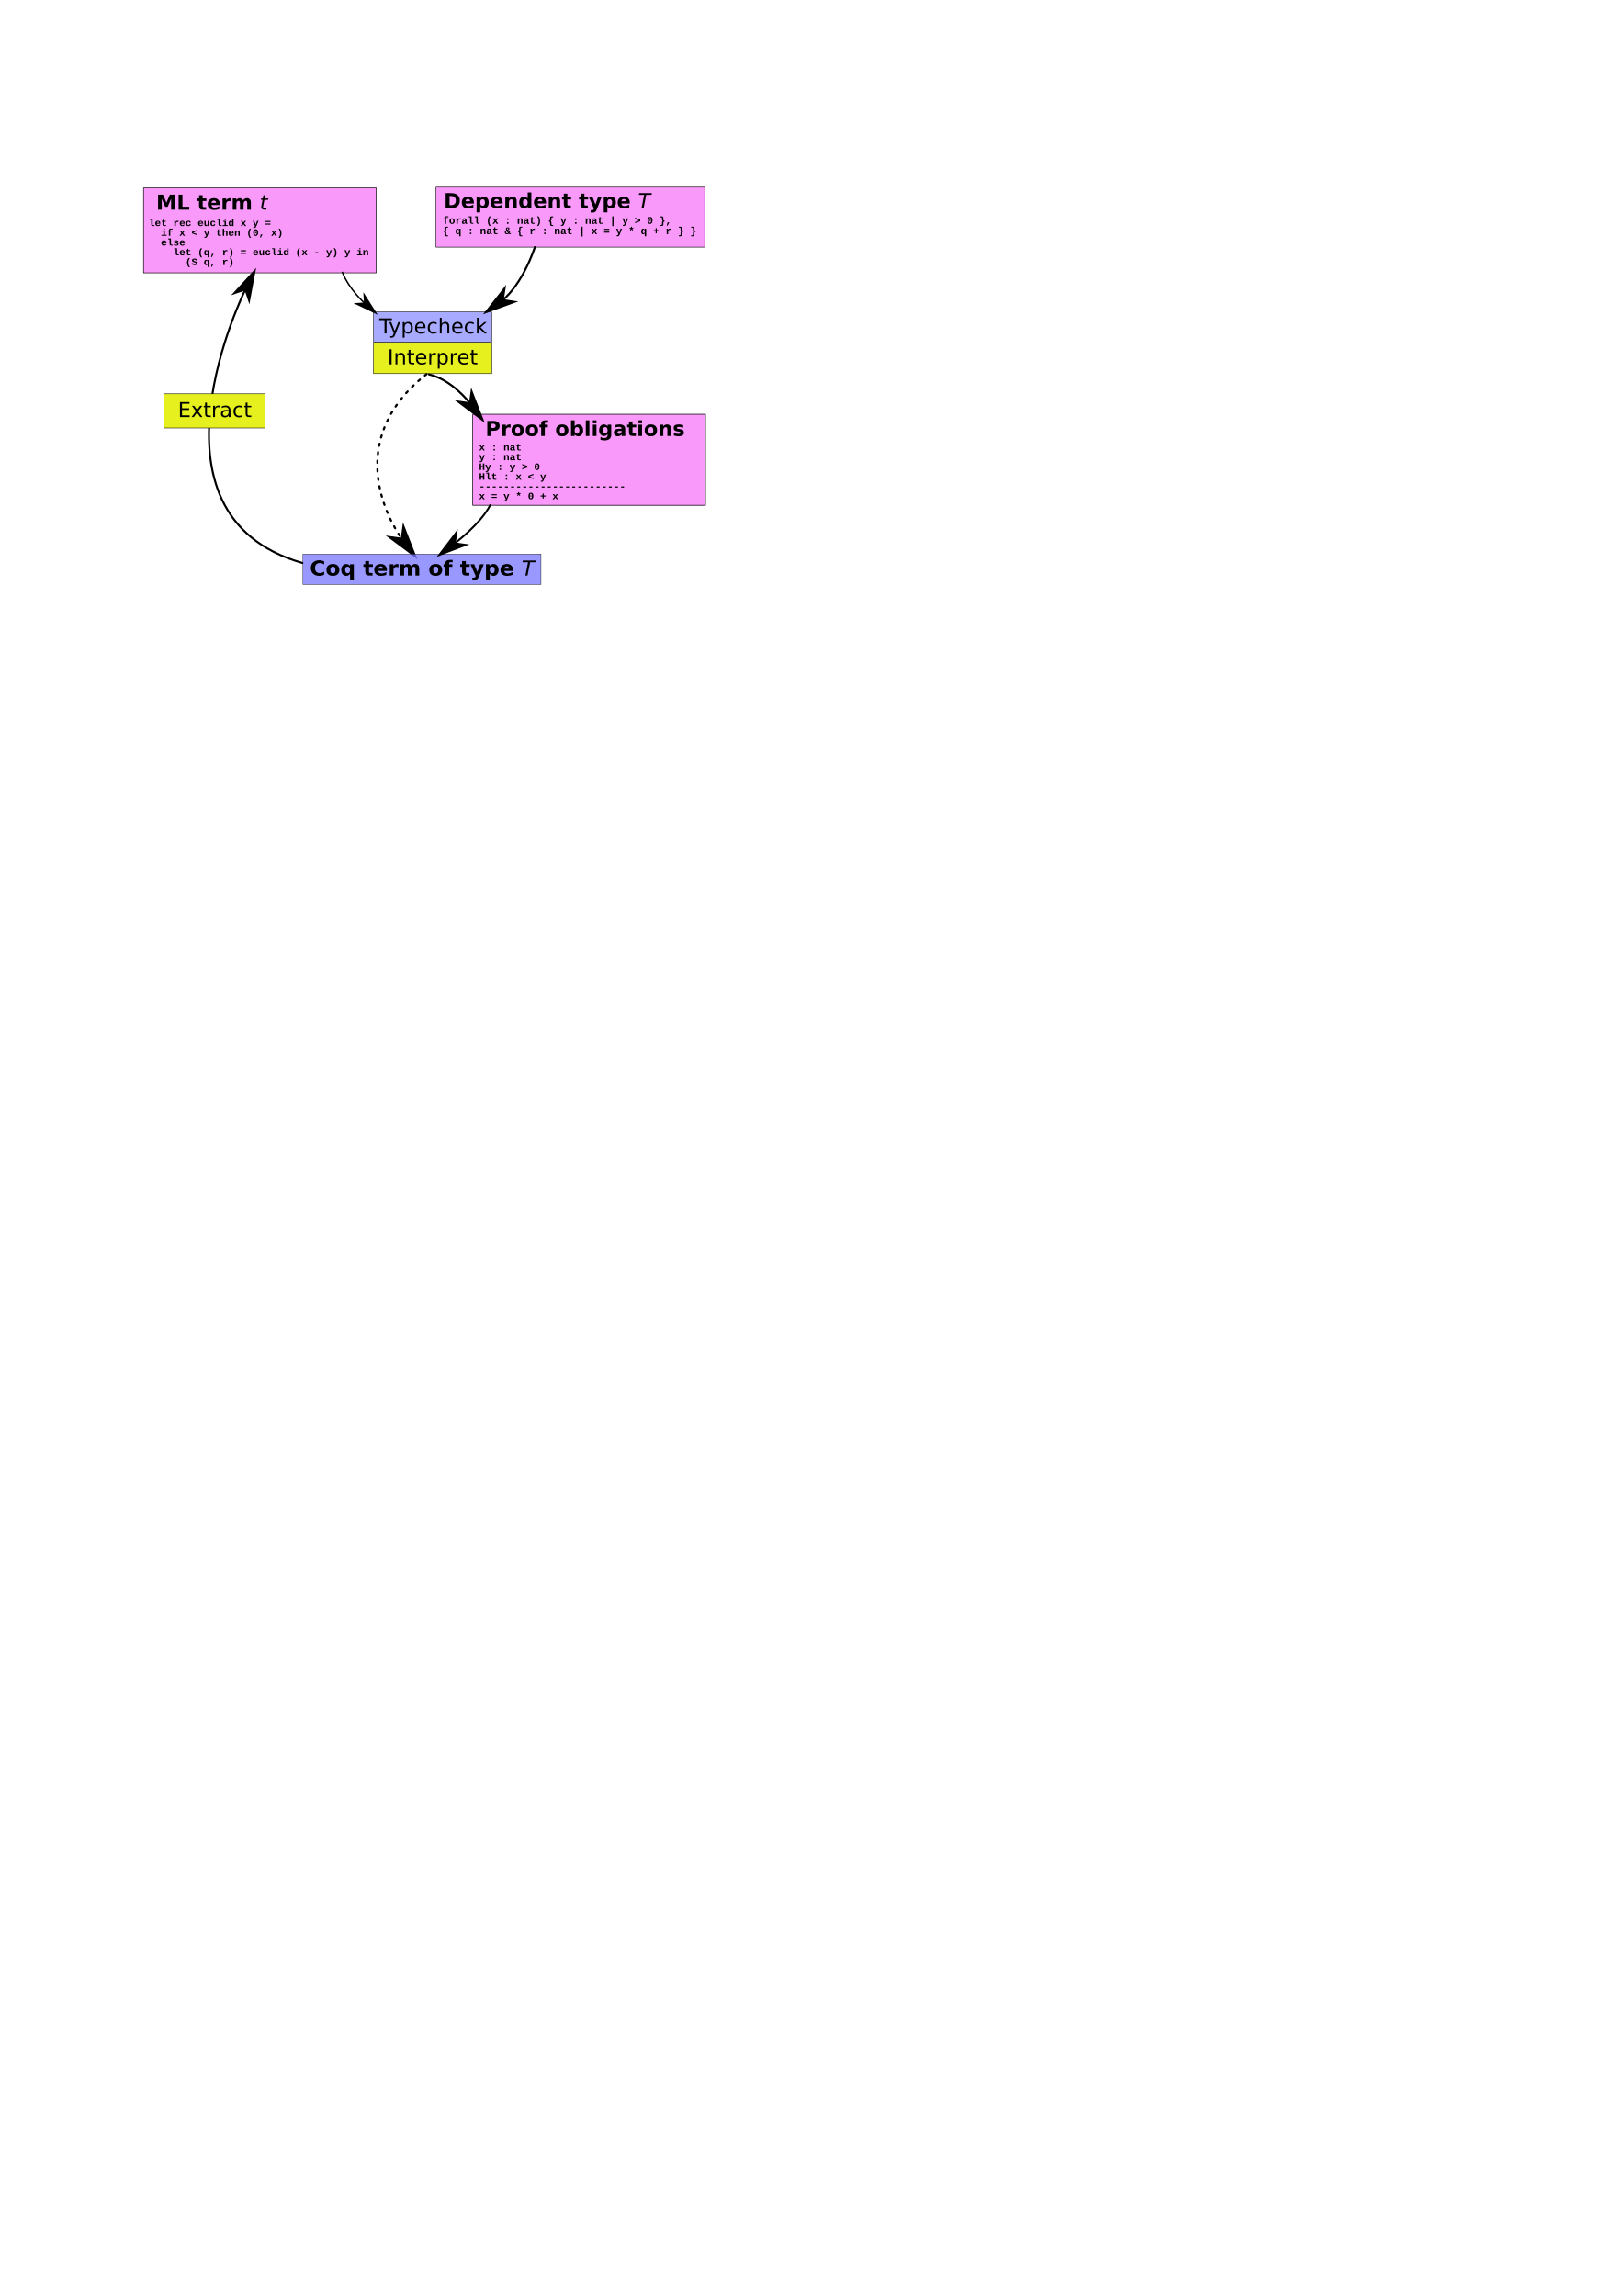
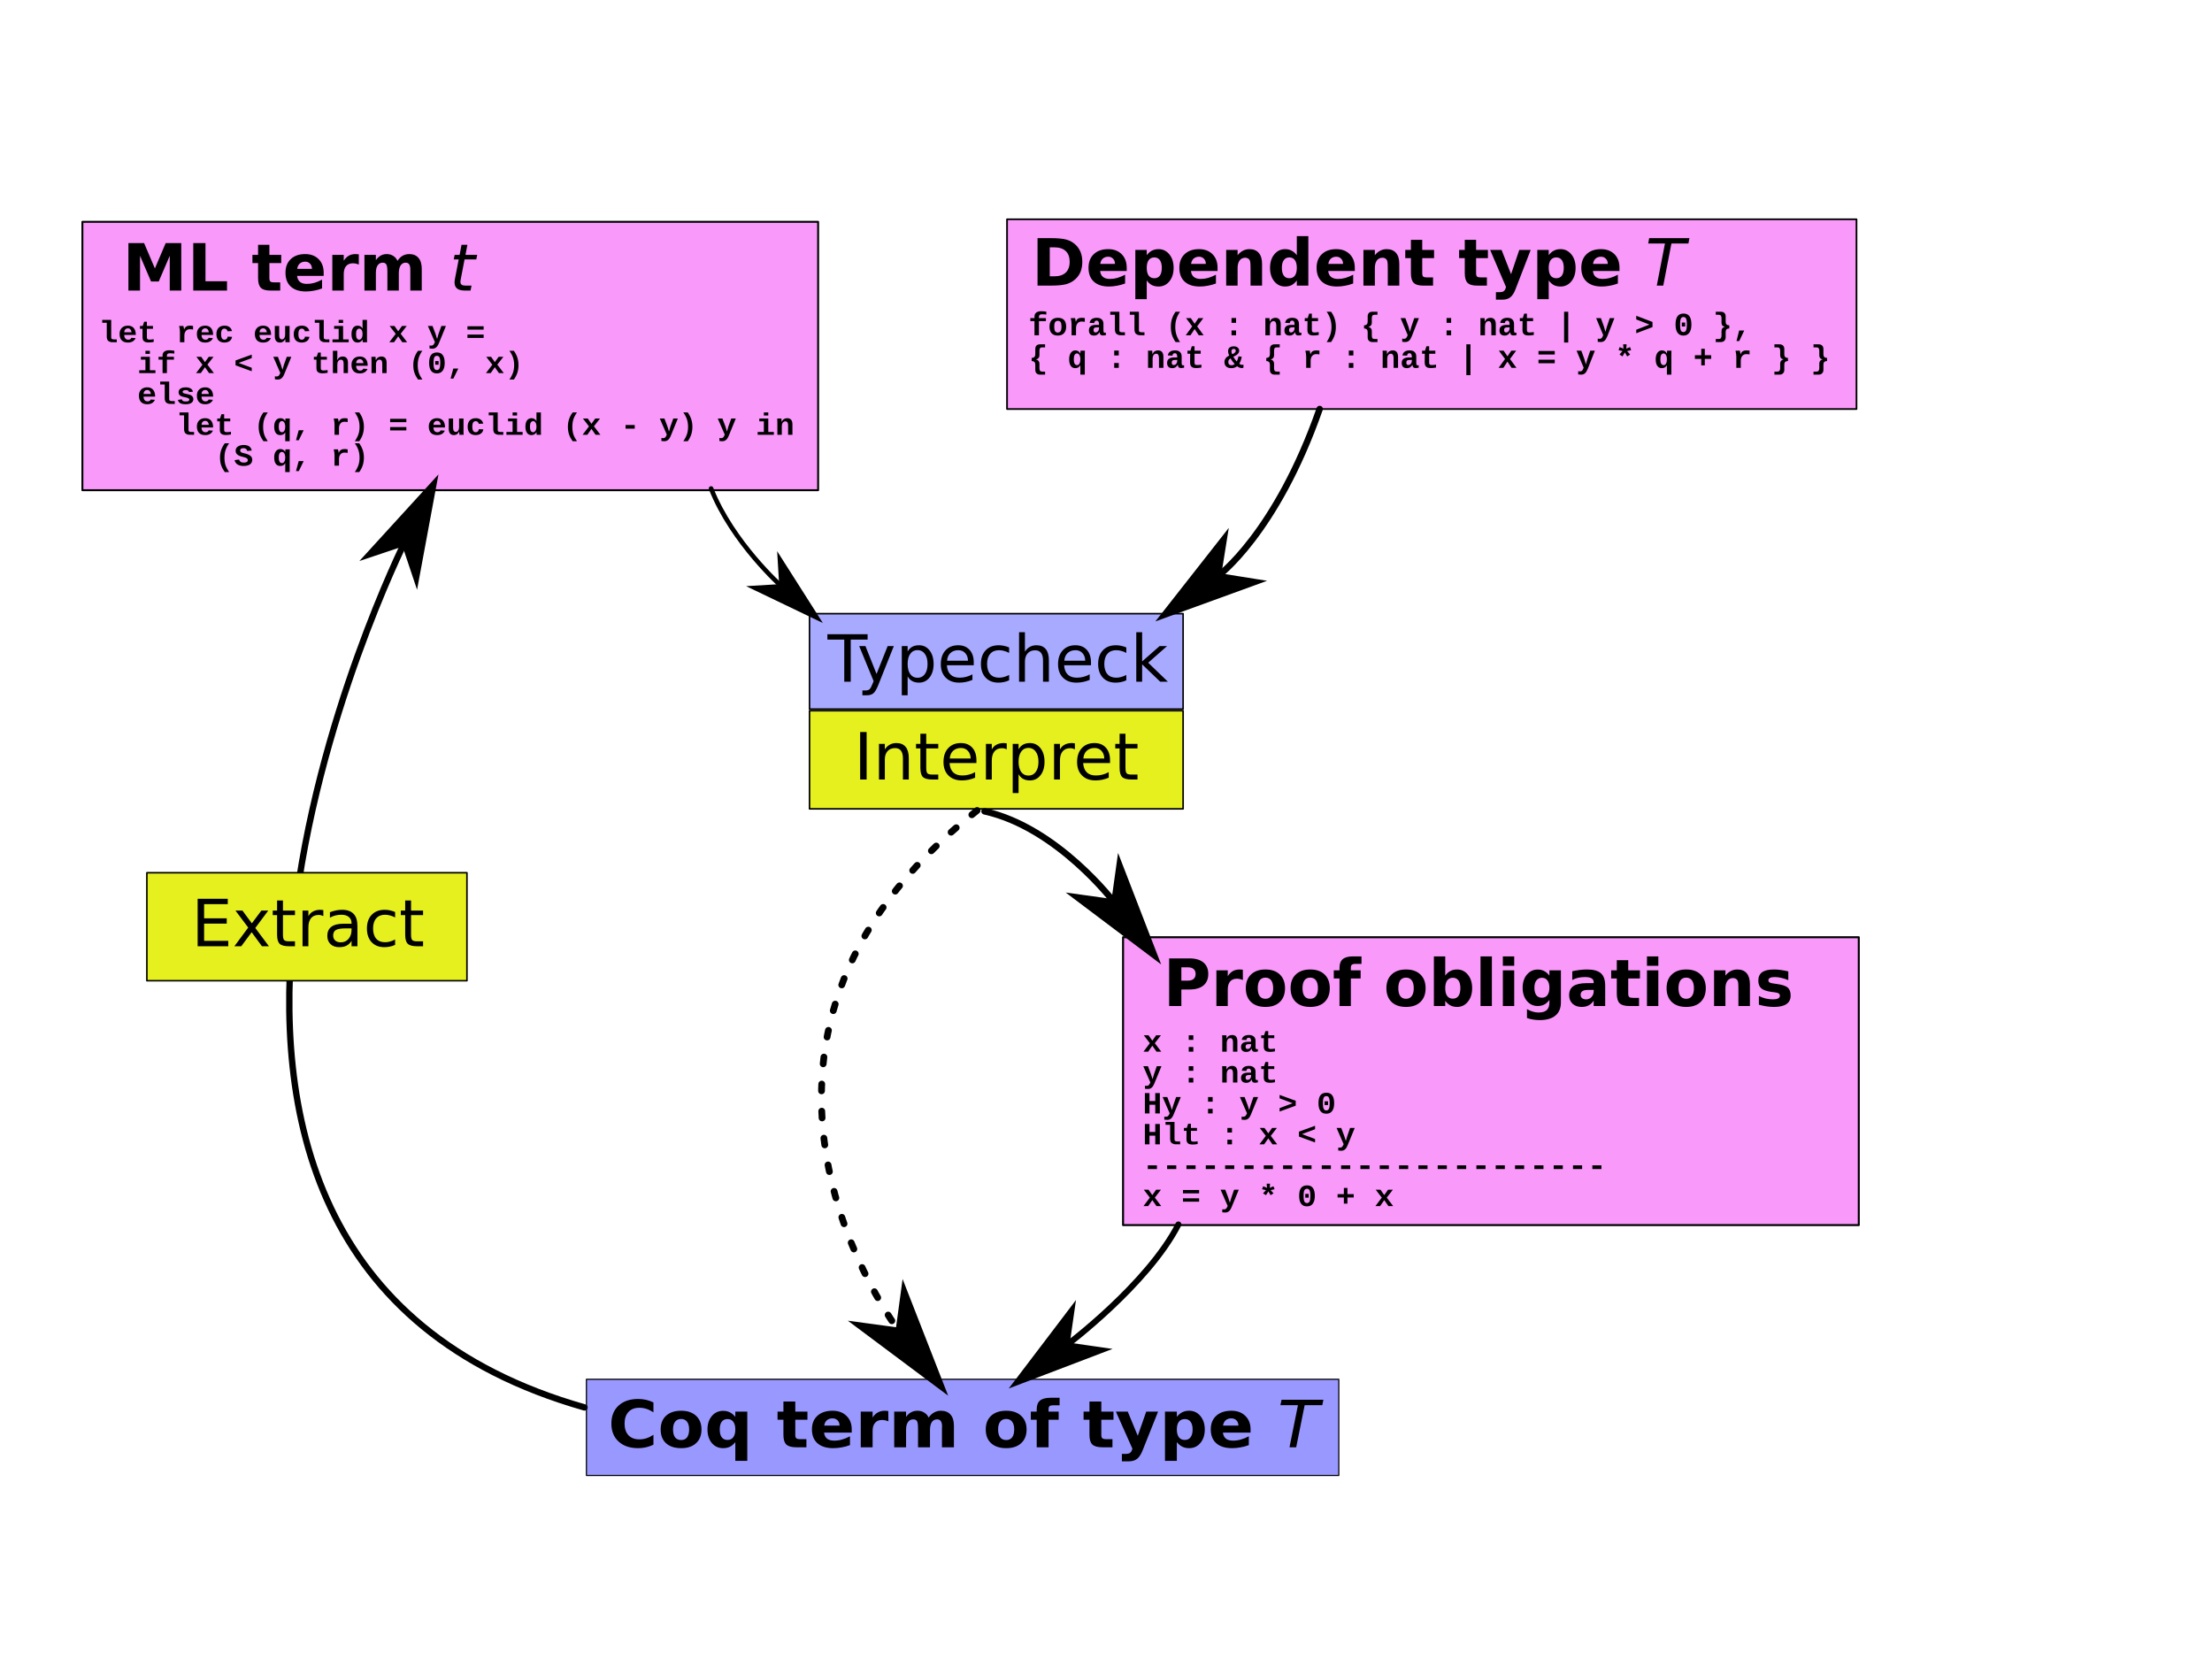
- <svg xmlns="http://www.w3.org/2000/svg" width="210mm" height="297mm" id="svg2">
+ <svg xmlns="http://www.w3.org/2000/svg" width="128mm" height="96mm" id="svg2" version="1.0">
  <defs id="defs4">
-     <marker orient="auto" refY="0.0" refX="0.0" id="Arrow1Lend" style="overflow:visible;">
-       <path id="path5957" d="M 0.0,0.0 L 5.0,-5.0 L -12.5,0.0 L 5.0,5.0 L 0.0,0.0 z " style="fill-rule:evenodd;stroke:#000000;stroke-width:1.0pt;marker-start:none;" transform="scale(0.8) rotate(180)" />
+     <marker orient="auto" refY="0" refX="0" id="Arrow1Lend" style="overflow:visible">
+       <path id="path5957" d="M 0,0 L 5,-5 L -12.5,0 L 5,5 L 0,0 z " style="fill-rule:evenodd;stroke:#000000;stroke-width:1pt;marker-start:none" transform="scale(-0.8,-0.8)" />
    </marker>
  </defs>
  <g id="layer1" style="display:inline">
-     <g id="g3169" transform="translate(2.016127e-5,9.376878)">
+     <g id="g3169" transform="matrix(1.414317,0,0,1.414317,-81.19233,-68.18256)">
      <rect transform="matrix(0,1,-1,0,0,0)" y="-183.92" x="82.511" height="113.771" width="41.501" id="rect1307" style="opacity:1;fill:#f87df9;fill-opacity:0.778;fill-rule:evenodd;stroke:#000000;stroke-width:0.298;stroke-linecap:round;stroke-linejoin:round;stroke-miterlimit:4;stroke-dasharray:none;stroke-opacity:1" />
      <text id="text2190" y="93.143" x="76.345" style="font-size:10.077px;font-style:normal;font-variant:normal;font-weight:bold;font-stretch:normal;text-align:start;line-height:100%;writing-mode:lr-tb;text-anchor:start;fill:#000000;fill-opacity:1;stroke:none;stroke-width:1px;stroke-linecap:butt;stroke-linejoin:miter;stroke-opacity:1;font-family:Bitstream Vera Sans" xml:space="preserve">
        <tspan y="93.143" x="76.345" id="tspan2192">ML term <tspan style="font-size:10.077px;font-style:oblique;font-variant:normal;font-weight:normal;font-stretch:normal;text-align:start;line-height:100%;writing-mode:lr-tb;text-anchor:start;font-family:Bitstream Vera Sans" id="tspan11267">t</tspan>
        </tspan>
      </text>
      <text transform="scale(1.021755,0.978708)" id="text2198" y="103.335" x="71.126" style="font-size:4.874px;font-style:normal;font-variant:normal;font-weight:bold;font-stretch:normal;text-align:start;line-height:100%;writing-mode:lr-tb;text-anchor:start;fill:#000000;fill-opacity:1;stroke:none;stroke-width:1px;stroke-linecap:butt;stroke-linejoin:miter;stroke-opacity:1;font-family:Courier New" xml:space="preserve">
        <tspan id="tspan2202" y="103.335" x="71.126">let rec euclid x y =</tspan>
        <tspan id="tspan2206" y="108.209" x="71.126">  if x &lt; y then (0, x)</tspan>
        <tspan id="tspan2208" y="113.083" x="71.126">  else </tspan>
        <tspan id="tspan2212" y="117.957" x="71.126">    let (q, r) = euclid (x - y) y in</tspan>
        <tspan id="tspan2214" y="122.83" x="71.126">      (S q, r)</tspan>
        <tspan id="tspan2210" y="127.704" x="71.126">  </tspan>
      </text>
    </g>
-     <g id="g3160" transform="translate(-3.954132,0.611717)">
+     <g id="g3160" transform="matrix(1.414317,0,0,1.414317,-86.78476,-80.57924)">
      <rect y="90.883" x="217.087" height="29.342" width="131.359" id="rect2182" style="opacity:1;fill:#f87df9;fill-opacity:0.778;fill-rule:evenodd;stroke:#000000;stroke-width:0.266;stroke-linecap:round;stroke-linejoin:round;stroke-miterlimit:4;stroke-dasharray:none;stroke-opacity:1" />
      <text id="text2194" y="101.139" x="220.883" style="font-size:10.077px;font-style:normal;font-variant:normal;font-weight:bold;font-stretch:normal;text-align:start;line-height:100%;writing-mode:lr-tb;text-anchor:start;fill:#000000;fill-opacity:1;stroke:none;stroke-width:1px;stroke-linecap:butt;stroke-linejoin:miter;stroke-opacity:1;font-family:Bitstream Vera Sans" xml:space="preserve">
        <tspan y="101.139" x="220.883" id="tspan2196">Dependent type <tspan style="font-size:10.077px;font-style:oblique;font-variant:normal;font-weight:normal;font-stretch:normal;text-align:start;line-height:100%;writing-mode:lr-tb;text-anchor:start;font-family:Bitstream Vera Sans" id="tspan11412">T</tspan>
        </tspan>
      </text>
      <text id="text2216" y="108.821" x="220.41" style="font-size:5.038px;font-style:normal;font-variant:normal;font-weight:bold;font-stretch:normal;text-align:start;line-height:100%;writing-mode:lr-tb;text-anchor:start;fill:#000000;fill-opacity:1;stroke:none;stroke-width:1px;stroke-linecap:butt;stroke-linejoin:miter;stroke-opacity:1;font-family:Courier New" xml:space="preserve">
        <tspan y="108.821" x="220.41" id="tspan2218">forall (x : nat) { y : nat | y &gt; 0 },</tspan>
        <tspan id="tspan2220" y="113.859" x="220.41">{ q : nat &amp; { r : nat | x = y * q + r } }</tspan>
      </text>
    </g>
  </g>
  <g id="layer3" style="display:inline">
-     <g id="g14212" transform="translate(0.353553,4.990122)">
+     <g id="g14212" transform="matrix(1.414317,0,0,1.414317,-80.69235,-74.38675)">
      <rect y="147.49" x="182.235" height="14.761" width="57.772" id="rect2276" style="fill:#a7aaff;fill-opacity:1;stroke:#000000;stroke-width:0.241;stroke-linecap:round;stroke-linejoin:round;stroke-miterlimit:4;stroke-dasharray:none;stroke-opacity:1" />
      <text id="text3151" y="158.018" x="185.03" style="font-size:10.077px;font-style:normal;font-variant:normal;font-weight:normal;font-stretch:normal;text-align:start;line-height:125%;writing-mode:lr-tb;text-anchor:start;fill:#000000;fill-opacity:1;stroke:none;stroke-width:1px;stroke-linecap:butt;stroke-linejoin:miter;stroke-opacity:1;font-family:Bitstream Vera Sans" xml:space="preserve">
        <tspan y="158.018" x="185.03" id="tspan3153">Typecheck</tspan>
      </text>
    </g>
-     <path style="fill:none;fill-opacity:0.75;fill-rule:evenodd;stroke:#000000;stroke-width:0.712;stroke-linecap:round;stroke-linejoin:miter;marker-end:url(#Arrow1Lend);stroke-miterlimit:4;stroke-dasharray:none;stroke-opacity:1" d="M 167.366,133.132 C 170.67,141.516 178.291,148.28 178.291,148.28" id="path2272" />
-     <path style="fill:none;fill-opacity:0.75;fill-rule:evenodd;stroke:#000000;stroke-width:0.995;stroke-linecap:round;stroke-linejoin:miter;marker-end:url(#Arrow1Lend);stroke-miterlimit:4;stroke-dasharray:none;stroke-opacity:1" d="M 261.476,120.834 C 254.706,140.178 245.69,146.712 245.69,146.712" id="path5967" />
+     <path style="fill:none;fill-opacity:0.75;fill-rule:evenodd;stroke:#000000;stroke-width:1.007;stroke-linecap:round;stroke-linejoin:miter;marker-end:url(#Arrow1Lend);stroke-miterlimit:4;stroke-dasharray:none;stroke-opacity:1" d="M 155.516,106.846 C 160.189,118.705 170.967,128.27 170.967,128.27" id="path2272" />
+     <path style="fill:none;fill-opacity:0.75;fill-rule:evenodd;stroke:#000000;stroke-width:1.407;stroke-linecap:round;stroke-linejoin:miter;marker-end:url(#Arrow1Lend);stroke-miterlimit:4;stroke-dasharray:none;stroke-opacity:1" d="M 288.617,89.453 C 279.043,116.812 266.291,126.052 266.291,126.052" id="path5967" />
  </g>
  <g id="layer4" style="display:inline">
-     <g id="g14207" transform="translate(0.353553,0.418138)">
+     <g id="g14207" transform="matrix(1.414317,0,0,1.414317,-80.69235,-80.85303)">
      <rect y="167.066" x="182.235" height="15.184" width="57.772" id="rect5973" style="fill:#e6f01e;fill-opacity:1;stroke:#000000;stroke-width:0.245;stroke-linecap:round;stroke-linejoin:round;stroke-miterlimit:4;stroke-dasharray:none;stroke-opacity:1" />
      <text id="text5975" y="177.708" x="189.081" style="font-size:10.077px;font-style:normal;font-variant:normal;font-weight:normal;font-stretch:normal;text-align:start;line-height:125%;writing-mode:lr-tb;text-anchor:start;fill:#000000;fill-opacity:1;stroke:none;stroke-width:1px;stroke-linecap:butt;stroke-linejoin:miter;stroke-opacity:1;font-family:Bitstream Vera Sans" xml:space="preserve">
        <tspan id="tspan7728" y="177.708" x="189.081">Interpret</tspan>
      </text>
    </g>
-     <rect style="fill:#f87df9;fill-opacity:0.778;fill-rule:evenodd;stroke:#000000;stroke-width:0.308;stroke-linecap:round;stroke-linejoin:round;stroke-miterlimit:4;stroke-dasharray:none;stroke-opacity:1;opacity:1" id="rect11322" width="44.518" height="113.771" x="202.516" y="-344.846" transform="matrix(0,1,-1,0,0,0)" />
-     <text xml:space="preserve" style="font-size:10.083px;font-style:normal;font-variant:normal;font-weight:bold;font-stretch:normal;text-align:start;line-height:100%;writing-mode:lr-tb;text-anchor:start;fill:#000000;fill-opacity:1;stroke:none;stroke-width:1px;stroke-linecap:butt;stroke-linejoin:miter;stroke-opacity:1;font-family:Bitstream Vera Sans" x="237.42" y="213.017" id="text11324" transform="scale(0.999374,1.000627)">
-       <tspan id="tspan11326" x="237.42" y="213.017">Proof obligations</tspan>
+     <rect style="opacity:1;fill:#f87df9;fill-opacity:0.778;fill-rule:evenodd;stroke:#000000;stroke-width:0.436;stroke-linecap:round;stroke-linejoin:round;stroke-miterlimit:4;stroke-dasharray:none;stroke-opacity:1" id="rect11322" width="62.962" height="160.908" x="204.978" y="-406.529" transform="matrix(0,1,-1,0,0,0)" />
+     <text xml:space="preserve" style="font-size:14.261px;font-style:normal;font-variant:normal;font-weight:bold;font-stretch:normal;text-align:start;line-height:100%;writing-mode:lr-tb;text-anchor:start;fill:#000000;fill-opacity:1;stroke:none;stroke-width:1px;stroke-linecap:butt;stroke-linejoin:miter;stroke-opacity:1;font-family:Bitstream Vera Sans" x="254.545" y="219.881" id="text11324" transform="scale(0.999374,1.000627)">
+       <tspan id="tspan11326" x="254.545" y="219.881">Proof obligations</tspan>
    </text>
-     <text xml:space="preserve" style="font-size:4.877;font-style:normal;font-variant:normal;font-weight:bold;font-stretch:normal;text-align:start;line-height:100%;writing-mode:lr;text-anchor:start;fill:#000000;fill-opacity:1;stroke:none;stroke-width:1px;stroke-linecap:butt;stroke-linejoin:miter;stroke-opacity:1;font-family:Courier New" x="229.273" y="224.862" id="text11330" transform="scale(1.021113,0.979324)">
-       <tspan id="tspan11346" x="229.273" y="224.862">x : nat</tspan>
-       <tspan id="tspan11350" x="229.273" y="229.739">y : nat</tspan>
-       <tspan id="tspan14164" x="229.273" y="234.616">Hy : y &gt; 0</tspan>
-       <tspan id="tspan11344" x="229.273" y="239.493">Hlt : x &lt; y</tspan>
-       <tspan id="tspan11352" x="229.273" y="244.37">------------------------</tspan>
-       <tspan x="229.273" y="249.247" id="tspan11342">x = y * 0 + x  </tspan>
+     <text xml:space="preserve" style="font-size:6.898px;font-style:normal;font-variant:normal;font-weight:bold;font-stretch:normal;text-align:start;line-height:100%;writing-mode:lr-tb;text-anchor:start;fill:#000000;fill-opacity:1;stroke:none;stroke-width:1px;stroke-linecap:butt;stroke-linejoin:miter;stroke-opacity:1;font-family:Courier New" x="244.751" y="234.862" id="text11330" transform="scale(1.021113,0.979324)">
+       <tspan id="tspan11346" x="244.751" y="234.862">x : nat</tspan>
+       <tspan id="tspan11350" x="244.751" y="241.76">y : nat</tspan>
+       <tspan id="tspan14164" x="244.751" y="248.658">Hy : y &gt; 0</tspan>
+       <tspan id="tspan11344" x="244.751" y="255.555">Hlt : x &lt; y</tspan>
+       <tspan id="tspan11352" x="244.751" y="262.453">------------------------</tspan>
+       <tspan x="244.751" y="269.35" id="tspan11342">x = y * 0 + x  </tspan>
    </text>
-     <path style="fill:none;fill-opacity:0.75;fill-rule:evenodd;stroke:#000000;stroke-width:1;stroke-linecap:round;stroke-linejoin:miter;marker-end:url(#Arrow1Lend);stroke-miterlimit:4;stroke-dasharray:none;stroke-opacity:1" d="M 209.654,183.043 C 220.976,185.56 229.766,197.192 229.766,197.192" id="path11229" />
-     <path style="opacity:1;fill:none;fill-opacity:0.75;fill-rule:evenodd;stroke:#000000;stroke-width:1.048;stroke-linecap:round;stroke-linejoin:round;marker-end:url(#Arrow1Lend);stroke-miterlimit:4;stroke-dasharray:1.048, 3.143;stroke-dashoffset:0;stroke-opacity:1" d="M 208.506,182.918 C 162.61,219.001 196.452,263.454 196.452,263.454" id="path11231" />
+     <path style="fill:none;fill-opacity:0.75;fill-rule:evenodd;stroke:#000000;stroke-width:1.414;stroke-linecap:round;stroke-linejoin:miter;marker-end:url(#Arrow1Lend);stroke-miterlimit:4;stroke-dasharray:none;stroke-opacity:1" d="M 215.325,177.437 C 231.338,180.996 243.769,197.448 243.769,197.448" id="path11229" />
  </g>
  <g id="layer5" style="display:inline">
-     <g id="g1380" transform="translate(12.51893,2.483091)">
+     <g id="g1380" transform="matrix(1.414317,0,0,1.414317,-63.48663,-77.93251)">
      <rect transform="matrix(0,1,-1,0,0,0)" y="-251.917" x="268.393" height="116.346" width="14.871" id="rect11382" style="fill:#7775ff;fill-opacity:0.75;fill-rule:evenodd;stroke:#000000;stroke-width:0.18;stroke-linecap:round;stroke-linejoin:round;stroke-miterlimit:4;stroke-dasharray:none;stroke-opacity:1" />
      <text transform="scale(1.020478,0.979933)" id="text11384" y="284.615" x="136.117" style="font-size:10.283px;font-style:normal;font-variant:normal;font-weight:bold;font-stretch:normal;text-align:start;line-height:100%;writing-mode:lr-tb;text-anchor:start;fill:#000000;fill-opacity:1;stroke:none;stroke-width:1px;stroke-linecap:butt;stroke-linejoin:miter;stroke-opacity:1;font-family:Bitstream Vera Sans" xml:space="preserve">
        <tspan y="284.615" x="136.117" id="tspan11386">Coq term of type <tspan id="tspan11414" style="font-size:10.283px;font-style:oblique;font-variant:normal;font-weight:normal;font-stretch:normal;text-align:start;line-height:100%;writing-mode:lr-tb;text-anchor:start;font-family:Bitstream Vera Sans">T</tspan>
        </tspan>
      </text>
    </g>
-     <path style="fill:none;fill-opacity:0.75;fill-rule:evenodd;stroke:#000000;stroke-width:0.93;stroke-linecap:round;stroke-linejoin:round;marker-end:url(#Arrow1Lend);stroke-miterlimit:4;stroke-dasharray:none;stroke-opacity:1;display:inline" d="M 239.63,246.938 C 234.857,256.236 222.285,265.646 222.285,265.646" id="path11376" />
+     <path style="fill:none;fill-opacity:0.75;fill-rule:evenodd;stroke:#000000;stroke-width:1.315;stroke-linecap:round;stroke-linejoin:round;marker-end:url(#Arrow1Lend);stroke-miterlimit:4;stroke-dasharray:none;stroke-opacity:1;display:inline" d="M 257.721,267.804 C 250.97,280.955 233.189,294.263 233.189,294.263" id="path11376" />
+     <path style="opacity:1;fill:none;fill-opacity:0.75;fill-rule:evenodd;stroke:#000000;stroke-width:1.482;stroke-linecap:round;stroke-linejoin:round;marker-end:url(#Arrow1Lend);stroke-miterlimit:4;stroke-dasharray:1.482, 4.445;stroke-dashoffset:0;stroke-opacity:1;display:inline" d="M 213.701,177.259 C 148.789,228.293 196.652,291.163 196.652,291.163" id="path11231" />
  </g>
  <g id="layer6" style="display:inline">
-     <path style="fill:none;fill-opacity:0.75;fill-rule:evenodd;stroke:#000000;stroke-width:0.982;stroke-linecap:round;stroke-linejoin:miter;marker-end:url(#Arrow1Lend);stroke-miterlimit:4;stroke-dasharray:none;stroke-opacity:1;display:inline" d="M 147.793,275.227 C 65.122,251.695 119.991,141.438 119.991,141.438" id="path11430" />
-     <g style="display:inline" id="g14188" transform="translate(55.45159,16.6484)">
+     <path style="fill:none;fill-opacity:0.75;fill-rule:evenodd;stroke:#000000;stroke-width:1.388;stroke-linecap:round;stroke-linejoin:miter;marker-end:url(#Arrow1Lend);stroke-miterlimit:4;stroke-dasharray:none;stroke-opacity:1;display:inline" d="M 127.834,307.813 C 10.911,274.532 88.512,118.594 88.512,118.594" id="path11430" />
+     <g style="display:inline" id="g14188" transform="matrix(1.414317,0,0,1.414317,-2.766285,-57.89833)">
      <rect y="175.895" x="24.667" height="16.7" width="49.497" id="rect11434" style="fill:#e6f01e;fill-opacity:1;stroke:#000000;stroke-width:0.238;stroke-linecap:round;stroke-linejoin:round;stroke-miterlimit:4;stroke-dasharray:none;stroke-opacity:1" />
      <text id="text11436" y="187.263" x="31.535" style="font-size:10.077px;font-style:normal;font-variant:normal;font-weight:normal;font-stretch:normal;text-align:start;line-height:125%;writing-mode:lr-tb;text-anchor:start;fill:#000000;fill-opacity:1;stroke:none;stroke-width:1px;stroke-linecap:butt;stroke-linejoin:miter;stroke-opacity:1;font-family:Bitstream Vera Sans" xml:space="preserve">
        <tspan id="tspan11438" y="187.263" x="31.535">Extract</tspan>
      </text>
    </g>
  </g>
</svg>
